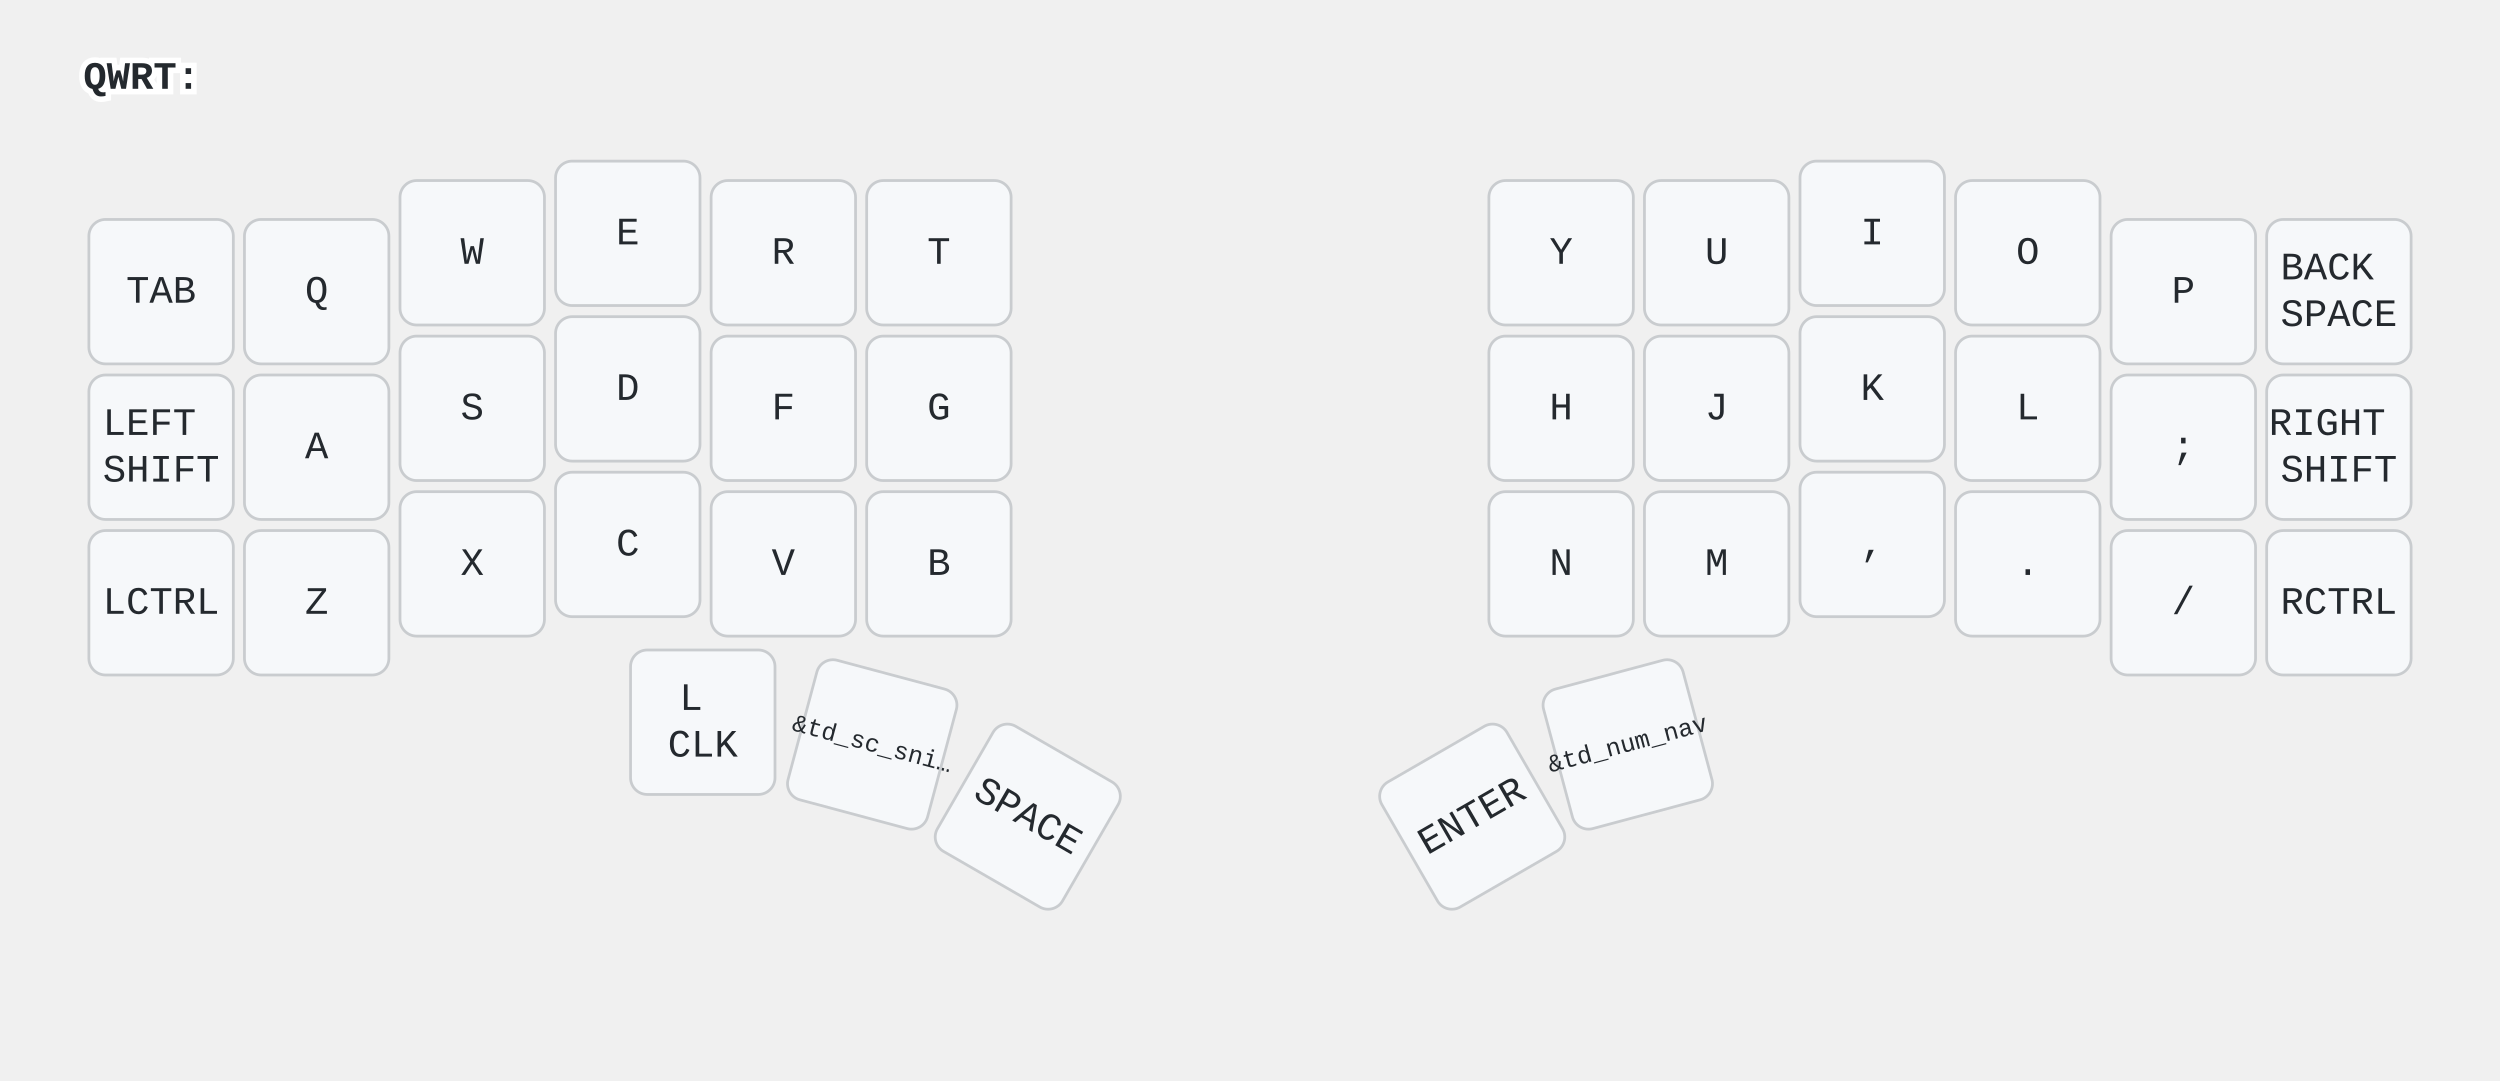
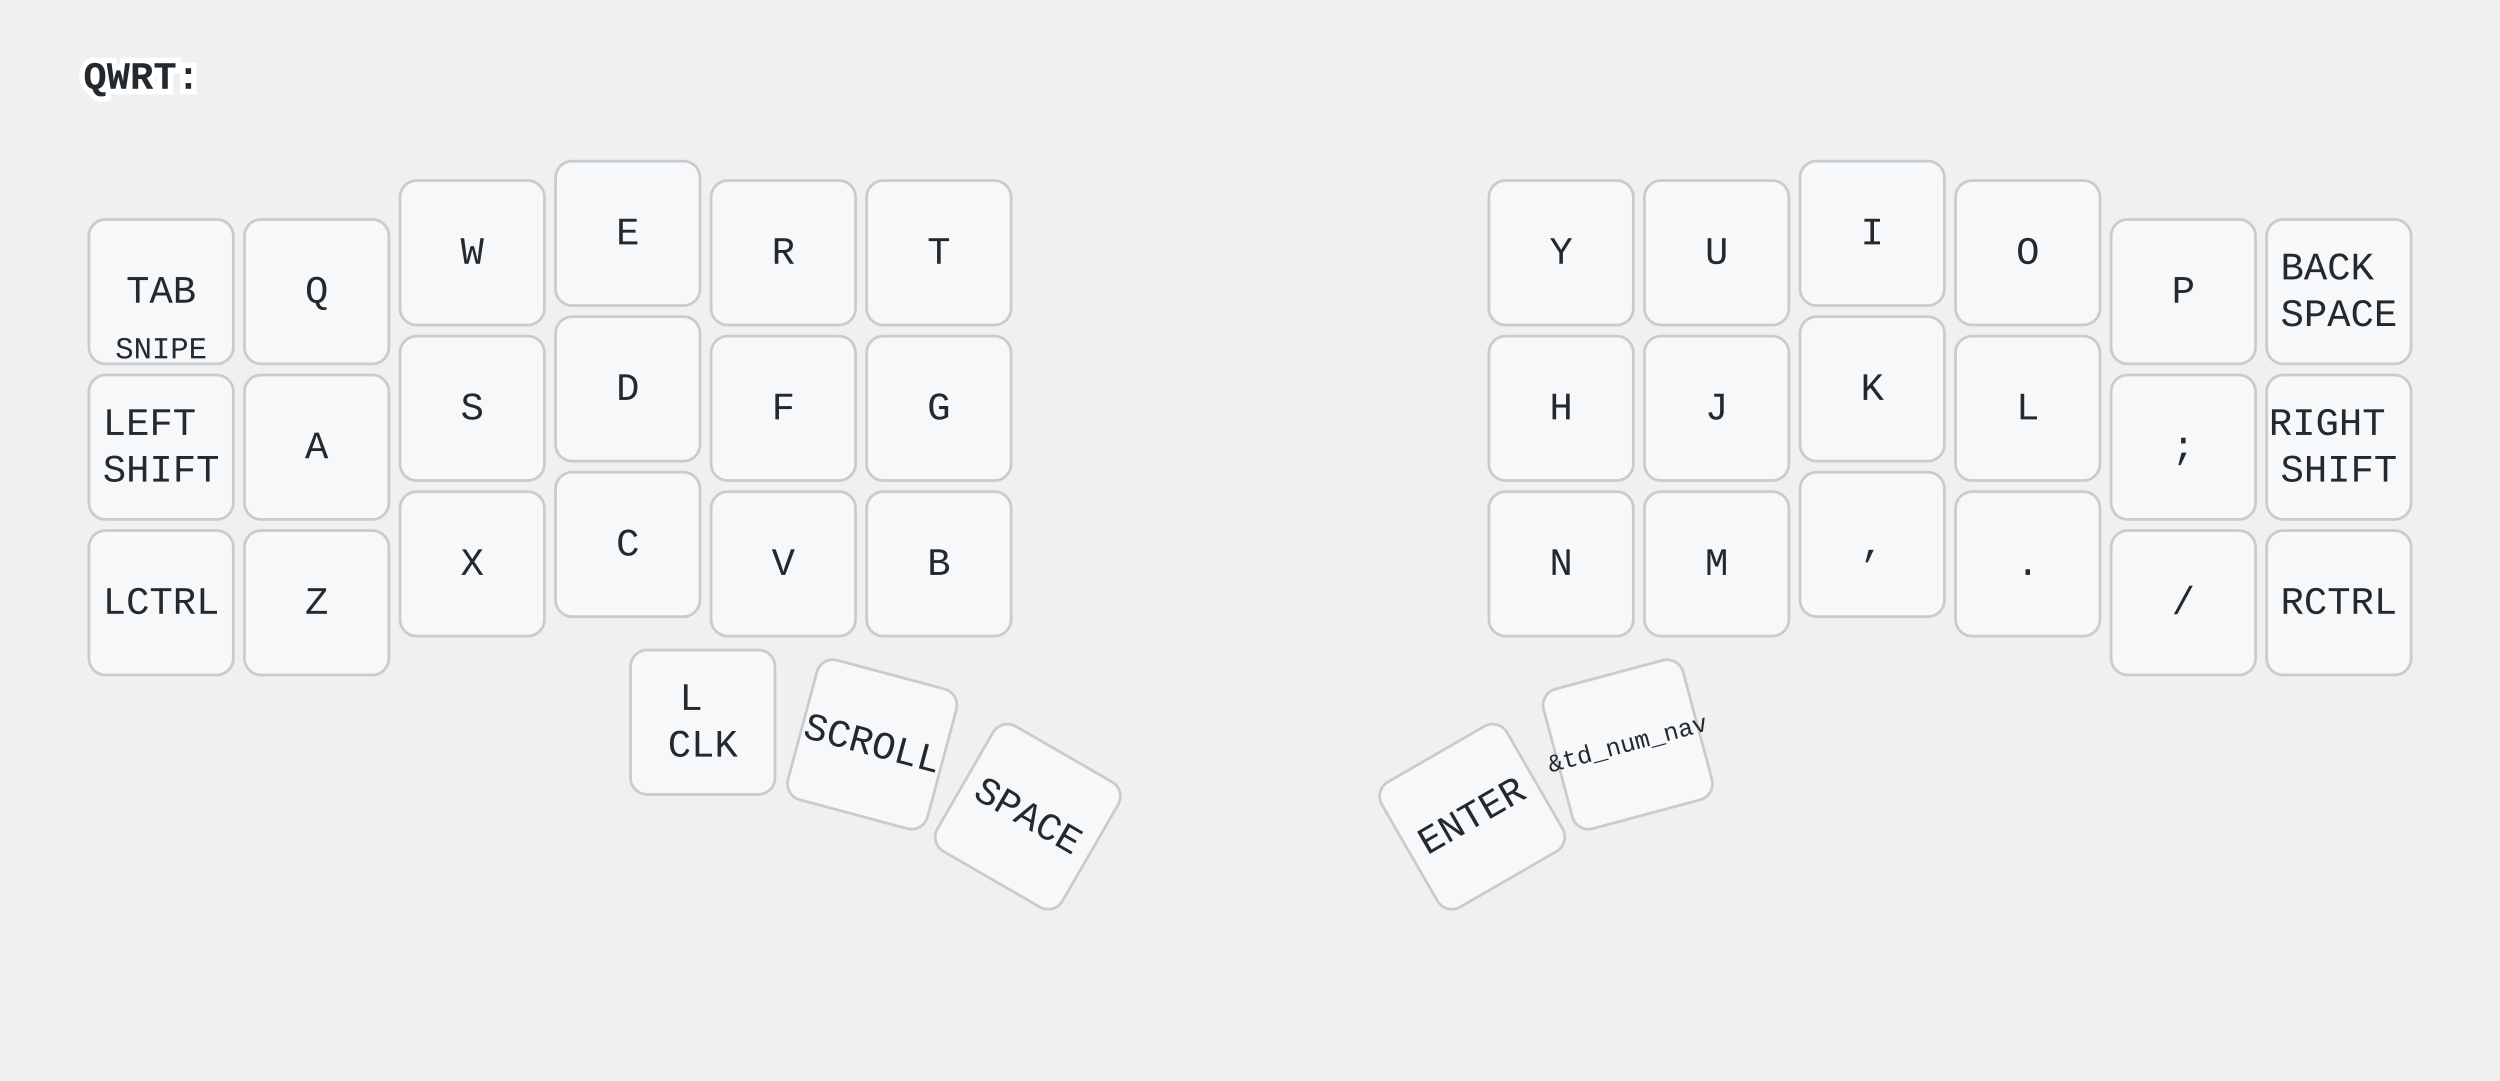
<svg xmlns="http://www.w3.org/2000/svg" width="900" height="389" viewBox="0 0 900 389" class="keymap">
  <style>/* inherit to force styles through use tags */
svg path {
    fill: inherit;
}

/* font and background color specifications */
svg.keymap {
    font-family: SFMono-Regular,Consolas,Liberation Mono,Menlo,monospace;
    font-size: 14px;
    font-kerning: normal;
    text-rendering: optimizeLegibility;
    fill: #24292e;
}

/* default key styling */
rect.key {
    fill: #f6f8fa;
}

rect.key, rect.combo {
    stroke: #c9cccf;
    stroke-width: 1;
}

/* default key side styling, only used is draw_key_sides is set */
rect.side {
    filter: brightness(90%);
}

/* color accent for combo boxes */
rect.combo, rect.combo-separate {
    fill: #cdf;
}

/* color accent for held keys */
rect.held, rect.combo.held {
    fill: #fdd;
}

/* color accent for ghost (optional) keys */
rect.ghost, rect.combo.ghost {
    stroke-dasharray: 4, 4;
    stroke-width: 2;
}

text {
    text-anchor: middle;
    dominant-baseline: middle;
}

/* styling for layer labels */
text.label {
    font-weight: bold;
    text-anchor: start;
    stroke: white;
    stroke-width: 4;
    paint-order: stroke;
}

/* styling for optional footer */
text.footer {
    text-anchor: end;
    dominant-baseline: auto;
    stroke: white;
    stroke-width: 4;
    paint-order: stroke;
}

/* styling for combo tap, and key non-tap label text */
text.combo, text.hold, text.shifted, text.left, text.right, text.tl, text.tr, text.bl, text.br {
    font-size: 11px;
}

text.hold, text.bl, text.br {
    text-anchor: middle;
    dominant-baseline: auto;
}

text.shifted, text.tl, text.tr {
    text-anchor: middle;
    dominant-baseline: hanging;
}

text.left, text.tl, text.bl {
    text-anchor: start;
}

text.right, text.tr, text.br {
    text-anchor: end;
}

text.layer-activator {
    text-decoration: underline;
}

/* styling for hold/shifted label text in combo box */
text.combo.hold, text.combo.shifted, text.combo.left, text.combo.right {
    font-size: 8px;
}

/* lighter symbol for transparent keys */
text.trans {
    fill: #7b7e81;
}

/* styling for combo dendrons */
path.combo {
    stroke-width: 1;
    stroke: gray;
    fill: none;
}

/* Start Tabler Icons Cleanup */
/* cannot use height/width with glyphs */
.icon-tabler &gt; path {
    fill: inherit;
    stroke: inherit;
    stroke-width: 2;
}
/* hide tabler's default box */
.icon-tabler &gt; path[stroke="none"][fill="none"] {
    visibility: hidden;
}
/* End Tabler Icons Cleanup */

@media (prefers-color-scheme: dark) {
svg.keymap { fill: #d1d6db; }
rect.key { fill: #3f4750; }
rect.key, rect.combo { stroke: #60666c; }
rect.combo, rect.combo-separate { fill: #1f3d7a; }
rect.held, rect.combo.held { fill: #854747; }
text.label, text.footer { stroke: black; }
text.trans { fill: #7e8184; }
path.combo { stroke: #7f7f7f; }

}</style>
  <g transform="translate(30, 0)" class="layer-QWRT">
    <text x="0" y="28" class="label" id="QWRT">QWRT:</text>
    <g transform="translate(0, 56)">
      <g transform="translate(28, 49)" class="key keypos-0">
        <rect rx="6" ry="6" x="-26" y="-26" width="52" height="52" class="key" />
        <text x="0" y="0" class="key tap">TAB</text>
+         <text x="0" y="24" class="key hold">SNIPE</text>
      </g>
      <g transform="translate(84, 49)" class="key keypos-1">
        <rect rx="6" ry="6" x="-26" y="-26" width="52" height="52" class="key" />
        <text x="0" y="0" class="key tap">Q</text>
      </g>
      <g transform="translate(140, 35)" class="key keypos-2">
        <rect rx="6" ry="6" x="-26" y="-26" width="52" height="52" class="key" />
        <text x="0" y="0" class="key tap">W</text>
      </g>
      <g transform="translate(196, 28)" class="key keypos-3">
        <rect rx="6" ry="6" x="-26" y="-26" width="52" height="52" class="key" />
        <text x="0" y="0" class="key tap">E</text>
      </g>
      <g transform="translate(252, 35)" class="key keypos-4">
        <rect rx="6" ry="6" x="-26" y="-26" width="52" height="52" class="key" />
        <text x="0" y="0" class="key tap">R</text>
      </g>
      <g transform="translate(308, 35)" class="key keypos-5">
        <rect rx="6" ry="6" x="-26" y="-26" width="52" height="52" class="key" />
        <text x="0" y="0" class="key tap">T</text>
      </g>
      <g transform="translate(532, 35)" class="key keypos-6">
        <rect rx="6" ry="6" x="-26" y="-26" width="52" height="52" class="key" />
        <text x="0" y="0" class="key tap">Y</text>
      </g>
      <g transform="translate(588, 35)" class="key keypos-7">
        <rect rx="6" ry="6" x="-26" y="-26" width="52" height="52" class="key" />
        <text x="0" y="0" class="key tap">U</text>
      </g>
      <g transform="translate(644, 28)" class="key keypos-8">
        <rect rx="6" ry="6" x="-26" y="-26" width="52" height="52" class="key" />
        <text x="0" y="0" class="key tap">I</text>
      </g>
      <g transform="translate(700, 35)" class="key keypos-9">
        <rect rx="6" ry="6" x="-26" y="-26" width="52" height="52" class="key" />
        <text x="0" y="0" class="key tap">O</text>
      </g>
      <g transform="translate(756, 49)" class="key keypos-10">
        <rect rx="6" ry="6" x="-26" y="-26" width="52" height="52" class="key" />
        <text x="0" y="0" class="key tap">P</text>
      </g>
      <g transform="translate(812, 49)" class="key keypos-11">
        <rect rx="6" ry="6" x="-26" y="-26" width="52" height="52" class="key" />
        <text x="0" y="0" class="key tap">
          <tspan x="0" dy="-0.6em">BACK</tspan>
          <tspan x="0" dy="1.2em">SPACE</tspan>
        </text>
      </g>
      <g transform="translate(28, 105)" class="key keypos-12">
        <rect rx="6" ry="6" x="-26" y="-26" width="52" height="52" class="key" />
        <text x="0" y="0" class="key tap">
          <tspan x="0" dy="-0.6em">LEFT</tspan>
          <tspan x="0" dy="1.2em">SHIFT</tspan>
        </text>
      </g>
      <g transform="translate(84, 105)" class="key keypos-13">
        <rect rx="6" ry="6" x="-26" y="-26" width="52" height="52" class="key" />
        <text x="0" y="0" class="key tap">A</text>
      </g>
      <g transform="translate(140, 91)" class="key keypos-14">
        <rect rx="6" ry="6" x="-26" y="-26" width="52" height="52" class="key" />
        <text x="0" y="0" class="key tap">S</text>
      </g>
      <g transform="translate(196, 84)" class="key keypos-15">
        <rect rx="6" ry="6" x="-26" y="-26" width="52" height="52" class="key" />
        <text x="0" y="0" class="key tap">D</text>
      </g>
      <g transform="translate(252, 91)" class="key keypos-16">
        <rect rx="6" ry="6" x="-26" y="-26" width="52" height="52" class="key" />
        <text x="0" y="0" class="key tap">F</text>
      </g>
      <g transform="translate(308, 91)" class="key keypos-17">
        <rect rx="6" ry="6" x="-26" y="-26" width="52" height="52" class="key" />
        <text x="0" y="0" class="key tap">G</text>
      </g>
      <g transform="translate(532, 91)" class="key keypos-18">
        <rect rx="6" ry="6" x="-26" y="-26" width="52" height="52" class="key" />
        <text x="0" y="0" class="key tap">H</text>
      </g>
      <g transform="translate(588, 91)" class="key keypos-19">
        <rect rx="6" ry="6" x="-26" y="-26" width="52" height="52" class="key" />
        <text x="0" y="0" class="key tap">J</text>
      </g>
      <g transform="translate(644, 84)" class="key keypos-20">
        <rect rx="6" ry="6" x="-26" y="-26" width="52" height="52" class="key" />
        <text x="0" y="0" class="key tap">K</text>
      </g>
      <g transform="translate(700, 91)" class="key keypos-21">
        <rect rx="6" ry="6" x="-26" y="-26" width="52" height="52" class="key" />
        <text x="0" y="0" class="key tap">L</text>
      </g>
      <g transform="translate(756, 105)" class="key keypos-22">
        <rect rx="6" ry="6" x="-26" y="-26" width="52" height="52" class="key" />
        <text x="0" y="0" class="key tap">;</text>
      </g>
      <g transform="translate(812, 105)" class="key keypos-23">
        <rect rx="6" ry="6" x="-26" y="-26" width="52" height="52" class="key" />
        <text x="0" y="0" class="key tap">
          <tspan x="0" dy="-0.6em">RIGHT</tspan>
          <tspan x="0" dy="1.2em">SHIFT</tspan>
        </text>
      </g>
      <g transform="translate(28, 161)" class="key keypos-24">
        <rect rx="6" ry="6" x="-26" y="-26" width="52" height="52" class="key" />
        <text x="0" y="0" class="key tap">LCTRL</text>
      </g>
      <g transform="translate(84, 161)" class="key keypos-25">
        <rect rx="6" ry="6" x="-26" y="-26" width="52" height="52" class="key" />
        <text x="0" y="0" class="key tap">Z</text>
      </g>
      <g transform="translate(140, 147)" class="key keypos-26">
        <rect rx="6" ry="6" x="-26" y="-26" width="52" height="52" class="key" />
        <text x="0" y="0" class="key tap">X</text>
      </g>
      <g transform="translate(196, 140)" class="key keypos-27">
        <rect rx="6" ry="6" x="-26" y="-26" width="52" height="52" class="key" />
        <text x="0" y="0" class="key tap">C</text>
      </g>
      <g transform="translate(252, 147)" class="key keypos-28">
        <rect rx="6" ry="6" x="-26" y="-26" width="52" height="52" class="key" />
        <text x="0" y="0" class="key tap">V</text>
      </g>
      <g transform="translate(308, 147)" class="key keypos-29">
        <rect rx="6" ry="6" x="-26" y="-26" width="52" height="52" class="key" />
        <text x="0" y="0" class="key tap">B</text>
      </g>
      <g transform="translate(532, 147)" class="key keypos-30">
        <rect rx="6" ry="6" x="-26" y="-26" width="52" height="52" class="key" />
        <text x="0" y="0" class="key tap">N</text>
      </g>
      <g transform="translate(588, 147)" class="key keypos-31">
        <rect rx="6" ry="6" x="-26" y="-26" width="52" height="52" class="key" />
        <text x="0" y="0" class="key tap">M</text>
      </g>
      <g transform="translate(644, 140)" class="key keypos-32">
        <rect rx="6" ry="6" x="-26" y="-26" width="52" height="52" class="key" />
        <text x="0" y="0" class="key tap">,</text>
      </g>
      <g transform="translate(700, 147)" class="key keypos-33">
        <rect rx="6" ry="6" x="-26" y="-26" width="52" height="52" class="key" />
        <text x="0" y="0" class="key tap">.</text>
      </g>
      <g transform="translate(756, 161)" class="key keypos-34">
        <rect rx="6" ry="6" x="-26" y="-26" width="52" height="52" class="key" />
        <text x="0" y="0" class="key tap">/</text>
      </g>
      <g transform="translate(812, 161)" class="key keypos-35">
        <rect rx="6" ry="6" x="-26" y="-26" width="52" height="52" class="key" />
        <text x="0" y="0" class="key tap">RCTRL</text>
      </g>
      <g transform="translate(223, 204)" class="key keypos-36">
        <rect rx="6" ry="6" x="-26" y="-26" width="52" height="52" class="key" />
        <text x="0" y="0" class="key tap">
          <tspan x="0" dy="-0.6em">L</tspan>
          <tspan x="0" dy="1.2em">CLK</tspan>
        </text>
      </g>
      <g transform="translate(284, 212) rotate(15.0)" class="key keypos-37">
        <rect rx="6" ry="6" x="-26" y="-26" width="52" height="52" class="key" />
-         <text x="0" y="0" class="key tap">
-           <tspan style="font-size: 64%">&amp;td_sc_sni…</tspan>
-         </text>
+         <text x="0" y="0" class="key tap">SCROLL</text>
      </g>
      <g transform="translate(340, 238) rotate(30.0)" class="key keypos-38">
        <rect rx="6" ry="6" x="-26" y="-26" width="52" height="52" class="key" />
        <text x="0" y="0" class="key tap">SPACE</text>
      </g>
      <g transform="translate(500, 238) rotate(-30.0)" class="key keypos-39">
        <rect rx="6" ry="6" x="-26" y="-26" width="52" height="52" class="key" />
        <text x="0" y="0" class="key tap">ENTER</text>
      </g>
      <g transform="translate(556, 212) rotate(-15.0)" class="key keypos-40">
        <rect rx="6" ry="6" x="-26" y="-26" width="52" height="52" class="key" />
        <text x="0" y="0" class="key tap">
          <tspan style="font-size: 64%">&amp;td_num_nav</tspan>
        </text>
      </g>
    </g>
  </g>
</svg>
